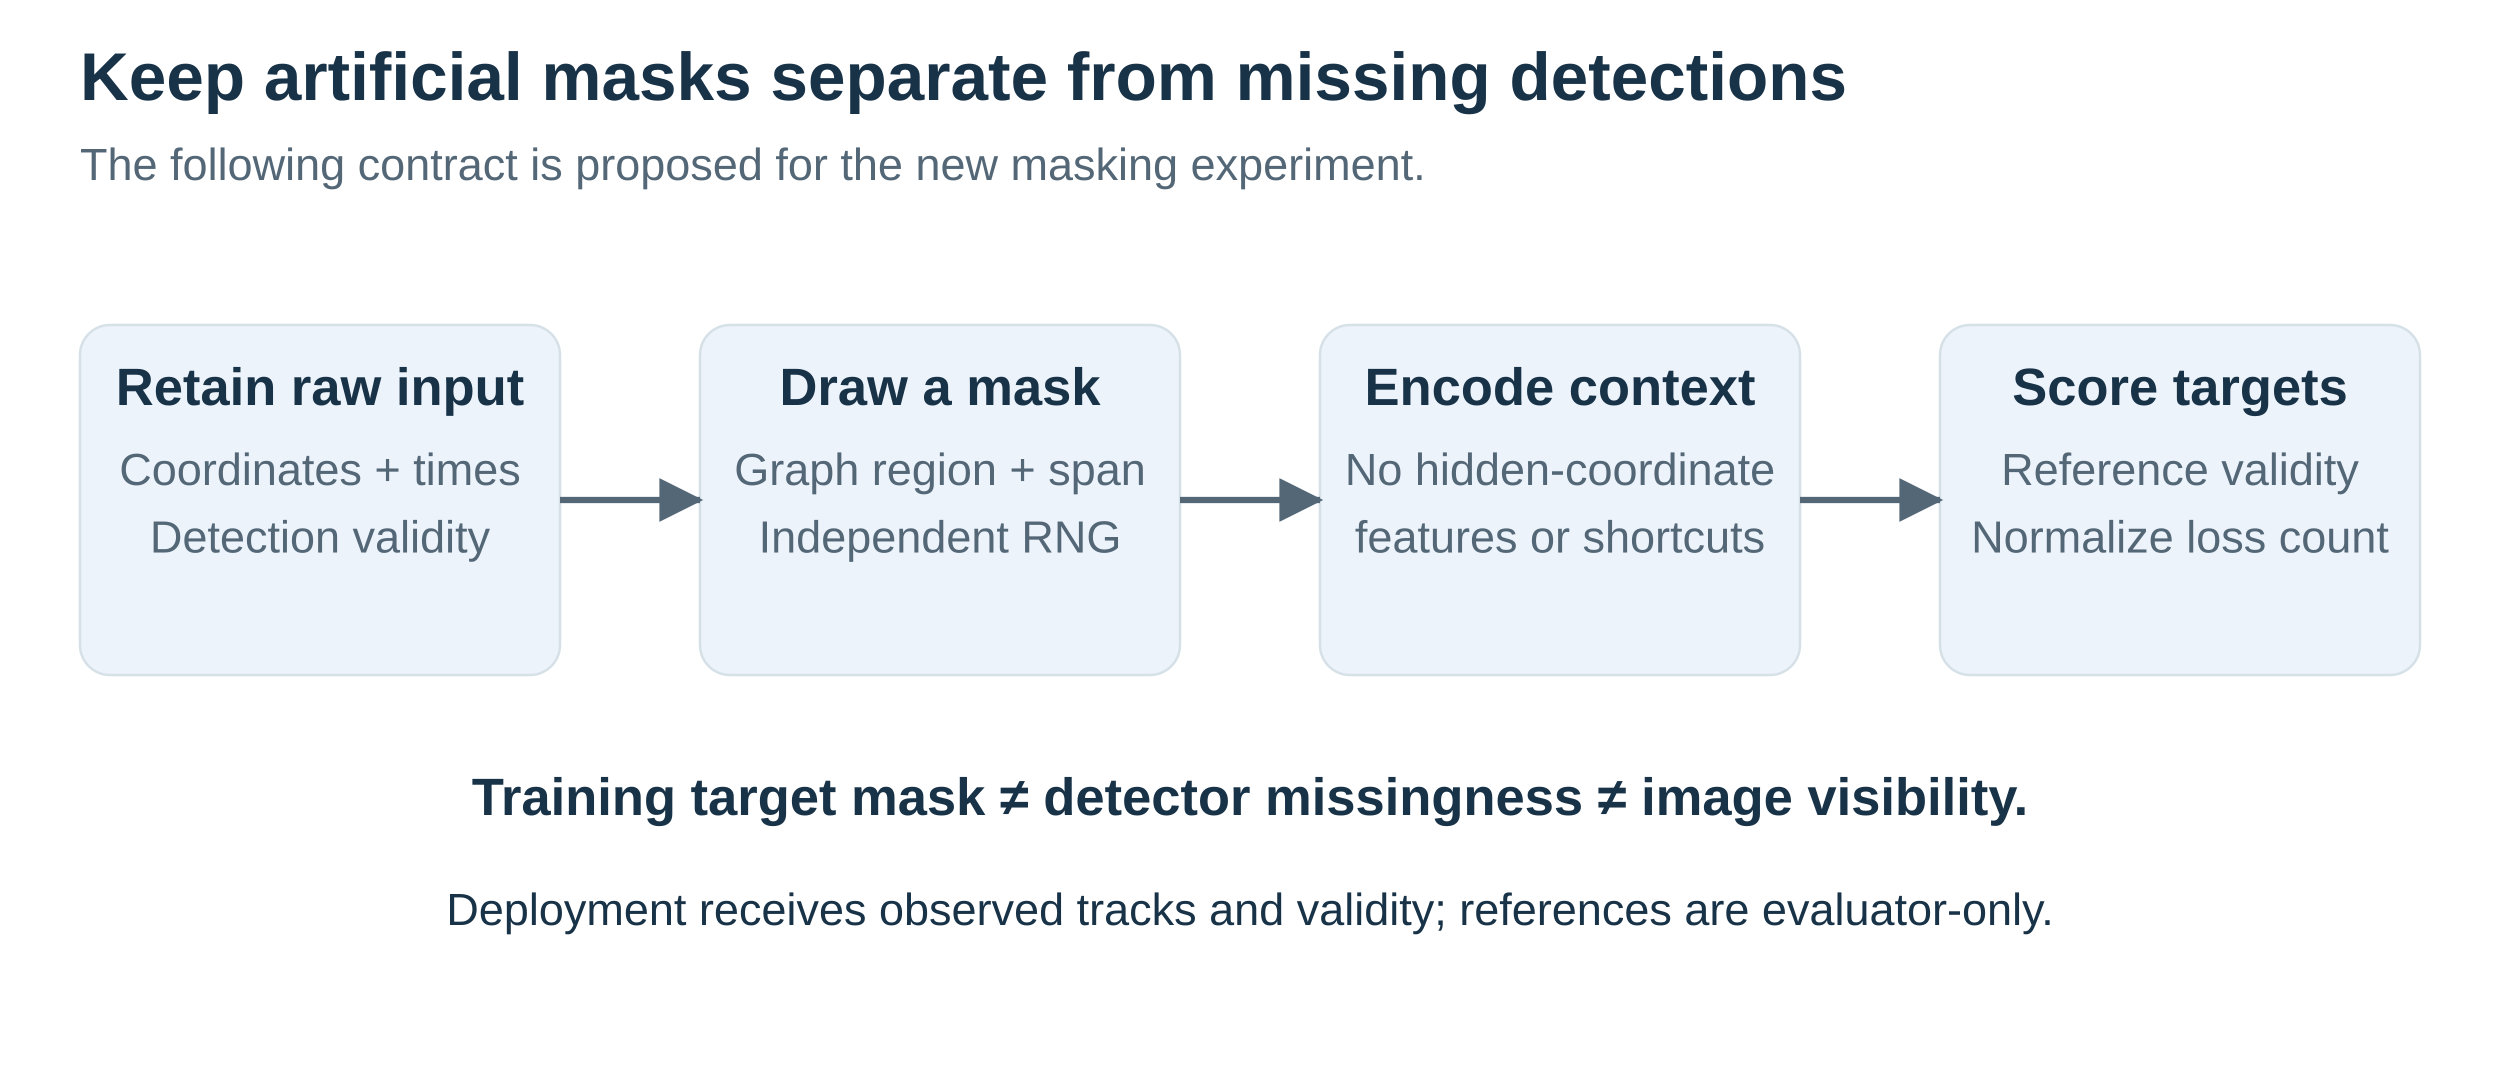
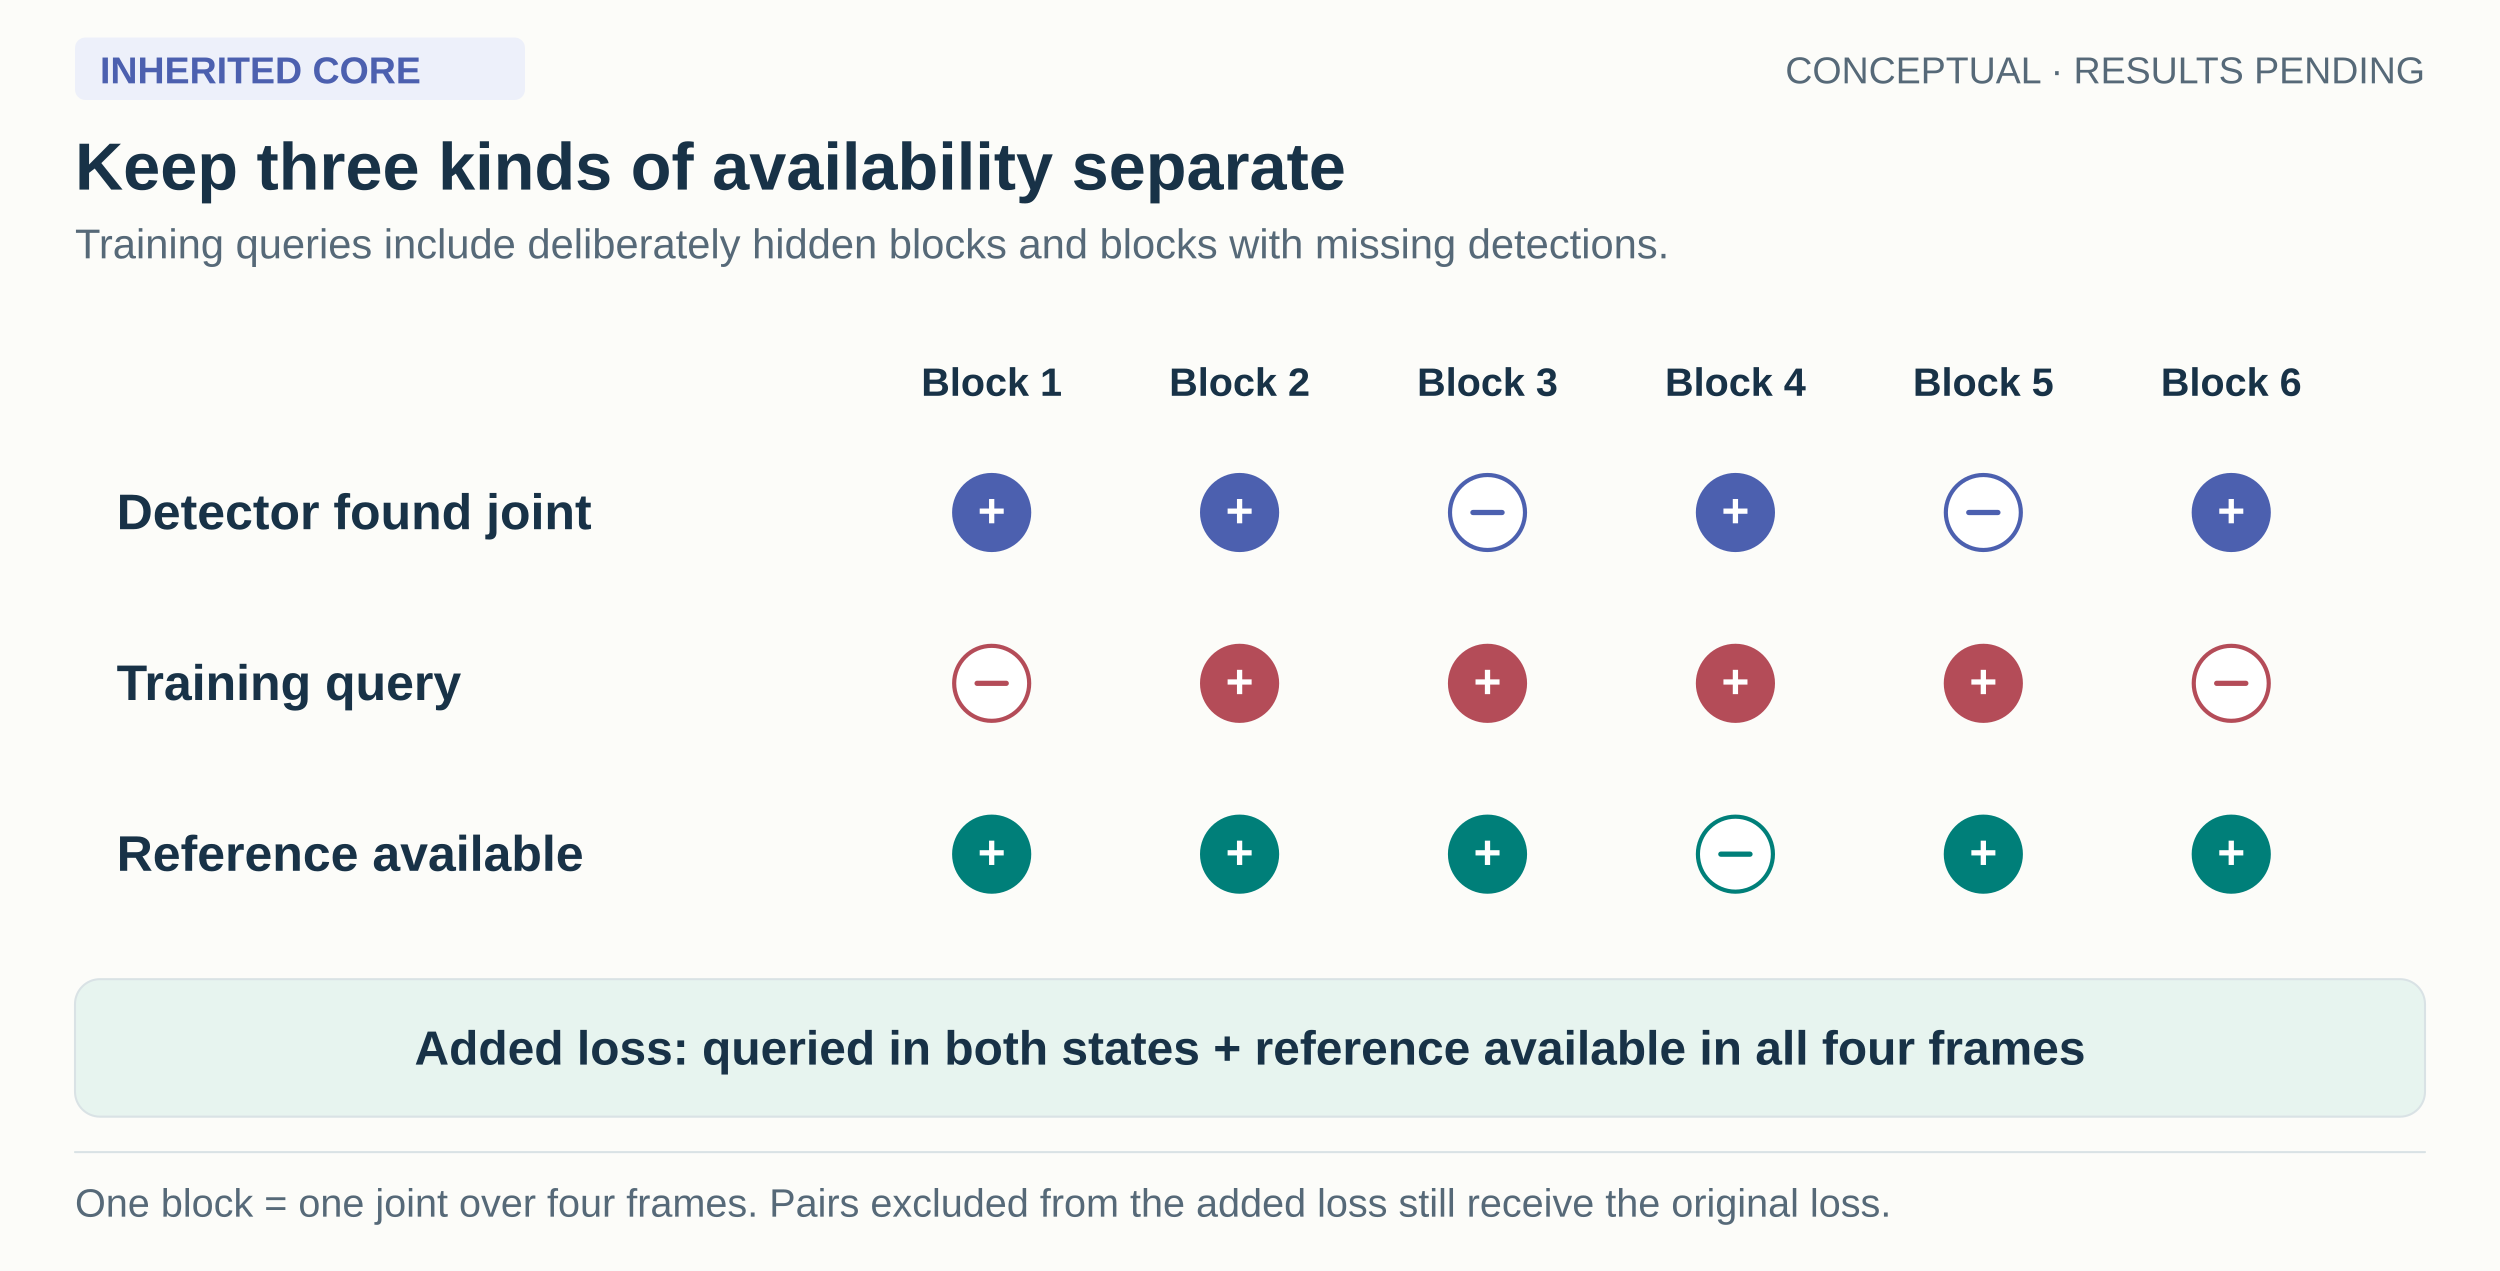
- <svg xmlns="http://www.w3.org/2000/svg" width="1000" height="430" viewBox="0 0 1000 430" role="img" aria-labelledby="title desc">
+ <svg xmlns="http://www.w3.org/2000/svg" width="1200" height="610" viewBox="0 0 1200 610" role="img" aria-labelledby="title desc">
  <defs>
-     <marker id="arrow" markerWidth="7" markerHeight="7" refX="6.5" refY="3.5" orient="auto">
-       <path d="M0 0L7 3.5L0 7" fill="#536777" />
+     <marker id="arrow" markerWidth="8" markerHeight="8" refX="7" refY="4" orient="auto">
+       <path d="M0 0L8 4L0 8" fill="#566978" />
    </marker>
  </defs>
-   <rect width="1000" height="430" fill="white" />
-   <text x="32" y="40" font-family="Arial, sans-serif" font-size="27" fill="#183247" text-anchor="start" font-weight="bold">Keep artificial masks separate from missing detections</text>
-   <text x="32" y="72" font-family="Arial, sans-serif" font-size="18" fill="#536777" text-anchor="start" font-weight="normal">The following contract is proposed for the new masking experiment.</text>
-   <rect x="32" y="130" width="192" height="140" rx="12" fill="#edf3fb" stroke="#d5e0e7" />
-   <text x="128.0" y="162" font-family="Arial, sans-serif" font-size="21" fill="#183247" text-anchor="middle" font-weight="bold">Retain raw input</text>
-   <text x="128.0" y="194" font-family="Arial, sans-serif" font-size="18" fill="#536777" text-anchor="middle" font-weight="normal">Coordinates + times</text>
-   <text x="128.0" y="221" font-family="Arial, sans-serif" font-size="18" fill="#536777" text-anchor="middle" font-weight="normal">Detection validity</text>
-   <rect x="280" y="130" width="192" height="140" rx="12" fill="#edf3fb" stroke="#d5e0e7" />
-   <text x="376.0" y="162" font-family="Arial, sans-serif" font-size="21" fill="#183247" text-anchor="middle" font-weight="bold">Draw a mask</text>
-   <text x="376.0" y="194" font-family="Arial, sans-serif" font-size="18" fill="#536777" text-anchor="middle" font-weight="normal">Graph region + span</text>
-   <text x="376.0" y="221" font-family="Arial, sans-serif" font-size="18" fill="#536777" text-anchor="middle" font-weight="normal">Independent RNG</text>
-   <rect x="528" y="130" width="192" height="140" rx="12" fill="#edf3fb" stroke="#d5e0e7" />
-   <text x="624.0" y="162" font-family="Arial, sans-serif" font-size="21" fill="#183247" text-anchor="middle" font-weight="bold">Encode context</text>
-   <text x="624.0" y="194" font-family="Arial, sans-serif" font-size="18" fill="#536777" text-anchor="middle" font-weight="normal">No hidden-coordinate</text>
-   <text x="624.0" y="221" font-family="Arial, sans-serif" font-size="18" fill="#536777" text-anchor="middle" font-weight="normal">features or shortcuts</text>
-   <rect x="776" y="130" width="192" height="140" rx="12" fill="#edf3fb" stroke="#d5e0e7" />
-   <text x="872.0" y="162" font-family="Arial, sans-serif" font-size="21" fill="#183247" text-anchor="middle" font-weight="bold">Score targets</text>
-   <text x="872.0" y="194" font-family="Arial, sans-serif" font-size="18" fill="#536777" text-anchor="middle" font-weight="normal">Reference validity</text>
-   <text x="872.0" y="221" font-family="Arial, sans-serif" font-size="18" fill="#536777" text-anchor="middle" font-weight="normal">Normalize loss count</text>
-   <polyline points="224,200 280,200" fill="none" stroke="#536777" stroke-width="2.5" stroke-linejoin="round" marker-end="url(#arrow)" />
-   <polyline points="472,200 528,200" fill="none" stroke="#536777" stroke-width="2.5" stroke-linejoin="round" marker-end="url(#arrow)" />
-   <polyline points="720,200 776,200" fill="none" stroke="#536777" stroke-width="2.5" stroke-linejoin="round" marker-end="url(#arrow)" />
-   <text x="500" y="326" font-family="Arial, sans-serif" font-size="21" fill="#183247" text-anchor="middle" font-weight="bold">Training target mask ≠ detector missingness ≠ image visibility.</text>
-   <text x="500" y="370" font-family="Arial, sans-serif" font-size="18" fill="#183247" text-anchor="middle" font-weight="normal">Deployment receives observed tracks and validity; references are evaluator-only.</text>
+   <rect width="1200" height="610" fill="#fcfcf9" />
+   <rect x="36" y="18" width="216" height="30" rx="5" fill="#edf0fa" stroke="none" />
+   <text x="48" y="40" font-family="Arial, sans-serif" font-size="18" fill="#4c60af" text-anchor="start" font-weight="bold">INHERITED CORE</text>
+   <text x="1164" y="40" font-family="Arial, sans-serif" font-size="18" fill="#566978" text-anchor="end" font-weight="normal">CONCEPTUAL · RESULTS PENDING</text>
+   <text x="36" y="91" font-family="Arial, sans-serif" font-size="32" fill="#183247" text-anchor="start" font-weight="bold">Keep three kinds of availability separate</text>
+   <text x="36" y="124" font-family="Arial, sans-serif" font-size="20" fill="#566978" text-anchor="start" font-weight="normal">Training queries include deliberately hidden blocks and blocks with missing detections.</text>
+   <text x="476" y="190" font-family="Arial, sans-serif" font-size="19" fill="#183247" text-anchor="middle" font-weight="bold">Block 1</text>
+   <text x="595" y="190" font-family="Arial, sans-serif" font-size="19" fill="#183247" text-anchor="middle" font-weight="bold">Block 2</text>
+   <text x="714" y="190" font-family="Arial, sans-serif" font-size="19" fill="#183247" text-anchor="middle" font-weight="bold">Block 3</text>
+   <text x="833" y="190" font-family="Arial, sans-serif" font-size="19" fill="#183247" text-anchor="middle" font-weight="bold">Block 4</text>
+   <text x="952" y="190" font-family="Arial, sans-serif" font-size="19" fill="#183247" text-anchor="middle" font-weight="bold">Block 5</text>
+   <text x="1071" y="190" font-family="Arial, sans-serif" font-size="19" fill="#183247" text-anchor="middle" font-weight="bold">Block 6</text>
+   <text x="56" y="254" font-family="Arial, sans-serif" font-size="24" fill="#183247" text-anchor="start" font-weight="bold">Detector found joint</text>
+   <circle cx="476" cy="246" r="18" fill="#4c60af" stroke="#4c60af" stroke-width="2" />
+   <text x="476" y="253" font-family="Arial, sans-serif" font-size="23" fill="white" text-anchor="middle" font-weight="bold">+</text>
+   <circle cx="595" cy="246" r="18" fill="#4c60af" stroke="#4c60af" stroke-width="2" />
+   <text x="595" y="253" font-family="Arial, sans-serif" font-size="23" fill="white" text-anchor="middle" font-weight="bold">+</text>
+   <circle cx="714" cy="246" r="18" fill="white" stroke="#4c60af" stroke-width="2" />
+   <polyline points="707.00,246.00 721.00,246.00" fill="none" stroke="#4c60af" stroke-width="2.5" stroke-linejoin="round" stroke-linecap="round" />
+   <circle cx="833" cy="246" r="18" fill="#4c60af" stroke="#4c60af" stroke-width="2" />
+   <text x="833" y="253" font-family="Arial, sans-serif" font-size="23" fill="white" text-anchor="middle" font-weight="bold">+</text>
+   <circle cx="952" cy="246" r="18" fill="white" stroke="#4c60af" stroke-width="2" />
+   <polyline points="945.00,246.00 959.00,246.00" fill="none" stroke="#4c60af" stroke-width="2.5" stroke-linejoin="round" stroke-linecap="round" />
+   <circle cx="1071" cy="246" r="18" fill="#4c60af" stroke="#4c60af" stroke-width="2" />
+   <text x="1071" y="253" font-family="Arial, sans-serif" font-size="23" fill="white" text-anchor="middle" font-weight="bold">+</text>
+   <text x="56" y="336" font-family="Arial, sans-serif" font-size="24" fill="#183247" text-anchor="start" font-weight="bold">Training query</text>
+   <circle cx="476" cy="328" r="18" fill="white" stroke="#b44c58" stroke-width="2" />
+   <polyline points="469.00,328.00 483.00,328.00" fill="none" stroke="#b44c58" stroke-width="2.5" stroke-linejoin="round" stroke-linecap="round" />
+   <circle cx="595" cy="328" r="18" fill="#b44c58" stroke="#b44c58" stroke-width="2" />
+   <text x="595" y="335" font-family="Arial, sans-serif" font-size="23" fill="white" text-anchor="middle" font-weight="bold">+</text>
+   <circle cx="714" cy="328" r="18" fill="#b44c58" stroke="#b44c58" stroke-width="2" />
+   <text x="714" y="335" font-family="Arial, sans-serif" font-size="23" fill="white" text-anchor="middle" font-weight="bold">+</text>
+   <circle cx="833" cy="328" r="18" fill="#b44c58" stroke="#b44c58" stroke-width="2" />
+   <text x="833" y="335" font-family="Arial, sans-serif" font-size="23" fill="white" text-anchor="middle" font-weight="bold">+</text>
+   <circle cx="952" cy="328" r="18" fill="#b44c58" stroke="#b44c58" stroke-width="2" />
+   <text x="952" y="335" font-family="Arial, sans-serif" font-size="23" fill="white" text-anchor="middle" font-weight="bold">+</text>
+   <circle cx="1071" cy="328" r="18" fill="white" stroke="#b44c58" stroke-width="2" />
+   <polyline points="1064.00,328.00 1078.00,328.00" fill="none" stroke="#b44c58" stroke-width="2.5" stroke-linejoin="round" stroke-linecap="round" />
+   <text x="56" y="418" font-family="Arial, sans-serif" font-size="24" fill="#183247" text-anchor="start" font-weight="bold">Reference available</text>
+   <circle cx="476" cy="410" r="18" fill="#007f79" stroke="#007f79" stroke-width="2" />
+   <text x="476" y="417" font-family="Arial, sans-serif" font-size="23" fill="white" text-anchor="middle" font-weight="bold">+</text>
+   <circle cx="595" cy="410" r="18" fill="#007f79" stroke="#007f79" stroke-width="2" />
+   <text x="595" y="417" font-family="Arial, sans-serif" font-size="23" fill="white" text-anchor="middle" font-weight="bold">+</text>
+   <circle cx="714" cy="410" r="18" fill="#007f79" stroke="#007f79" stroke-width="2" />
+   <text x="714" y="417" font-family="Arial, sans-serif" font-size="23" fill="white" text-anchor="middle" font-weight="bold">+</text>
+   <circle cx="833" cy="410" r="18" fill="white" stroke="#007f79" stroke-width="2" />
+   <polyline points="826.00,410.00 840.00,410.00" fill="none" stroke="#007f79" stroke-width="2.5" stroke-linejoin="round" stroke-linecap="round" />
+   <circle cx="952" cy="410" r="18" fill="#007f79" stroke="#007f79" stroke-width="2" />
+   <text x="952" y="417" font-family="Arial, sans-serif" font-size="23" fill="white" text-anchor="middle" font-weight="bold">+</text>
+   <circle cx="1071" cy="410" r="18" fill="#007f79" stroke="#007f79" stroke-width="2" />
+   <text x="1071" y="417" font-family="Arial, sans-serif" font-size="23" fill="white" text-anchor="middle" font-weight="bold">+</text>
+   <rect x="36" y="470" width="1128" height="66" rx="12" fill="#e7f4ef" stroke="#d9e2e5" />
+   <text x="600" y="511" font-family="Arial, sans-serif" font-size="23" fill="#183247" text-anchor="middle" font-weight="bold">Added loss: queried in both states + reference available in all four frames</text>
+   <polyline points="36.00,553.00 1164.00,553.00" fill="none" stroke="#d9e2e5" stroke-width="1" stroke-linejoin="round" stroke-linecap="round" />
+   <text x="36" y="584" font-family="Arial, sans-serif" font-size="19" fill="#566978" text-anchor="start" font-weight="normal">One block = one joint over four frames. Pairs excluded from the added loss still receive the original loss.</text>
</svg>
